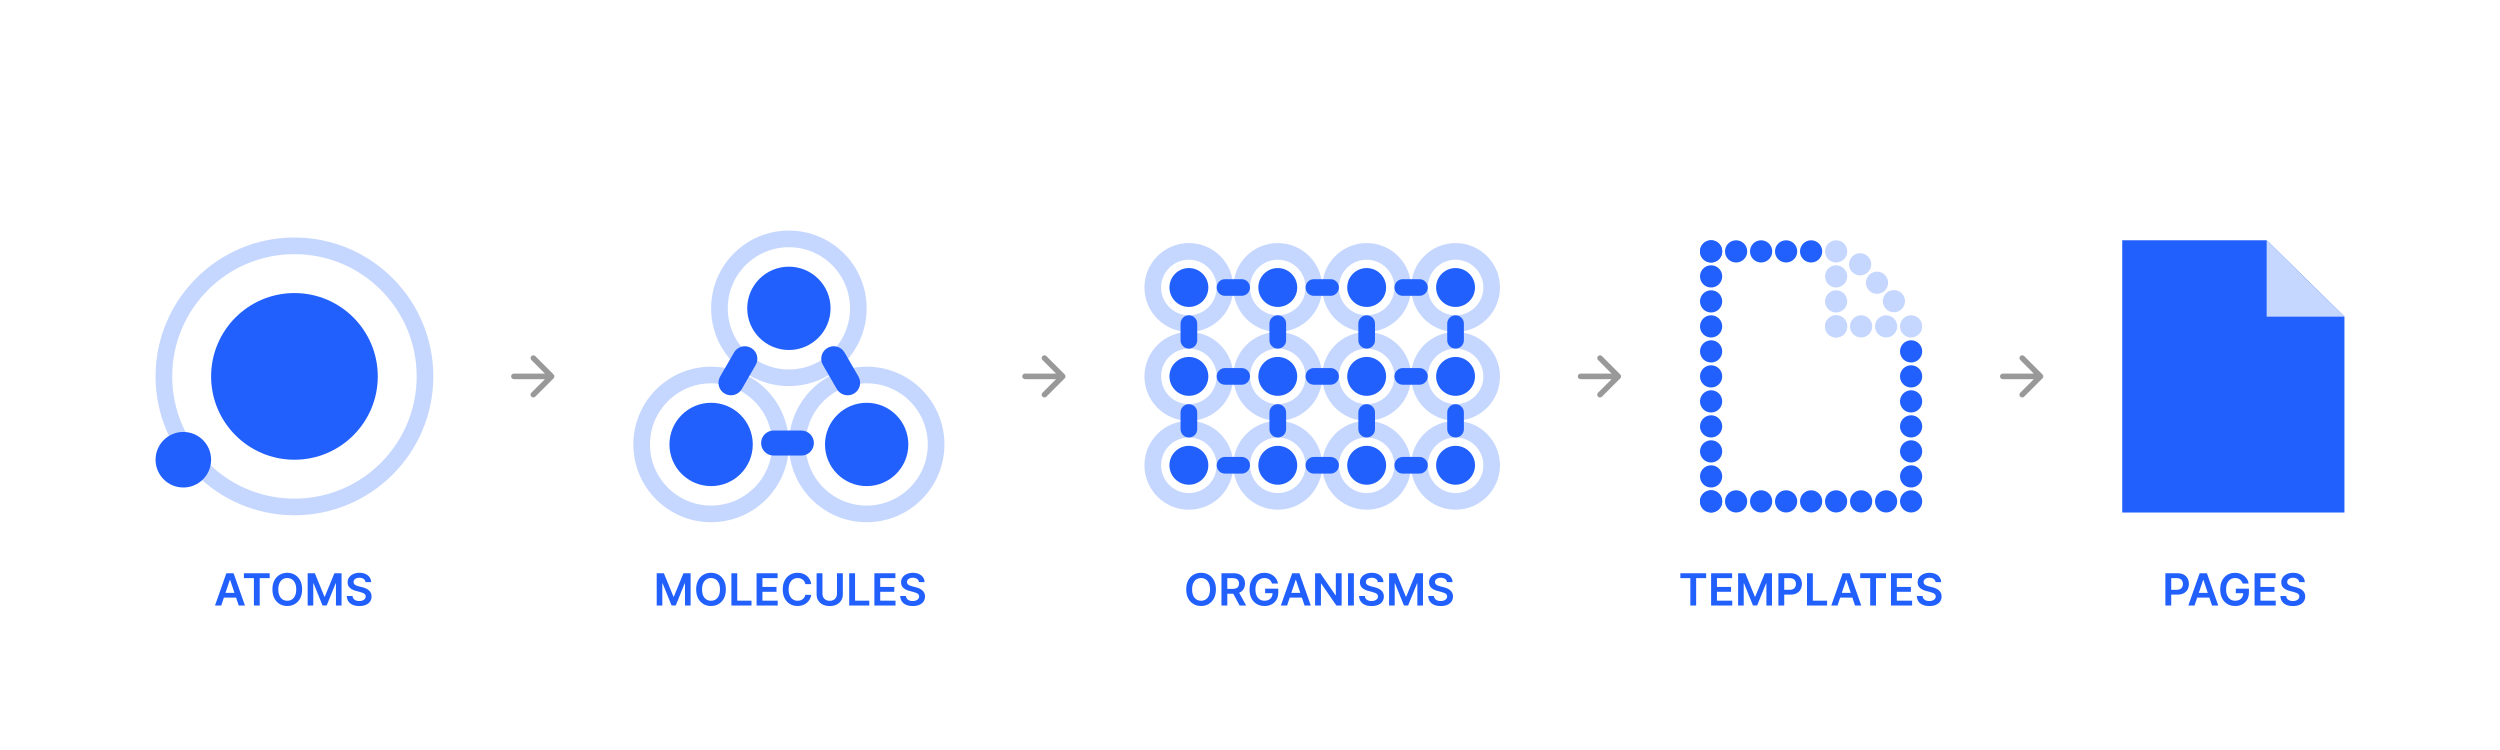
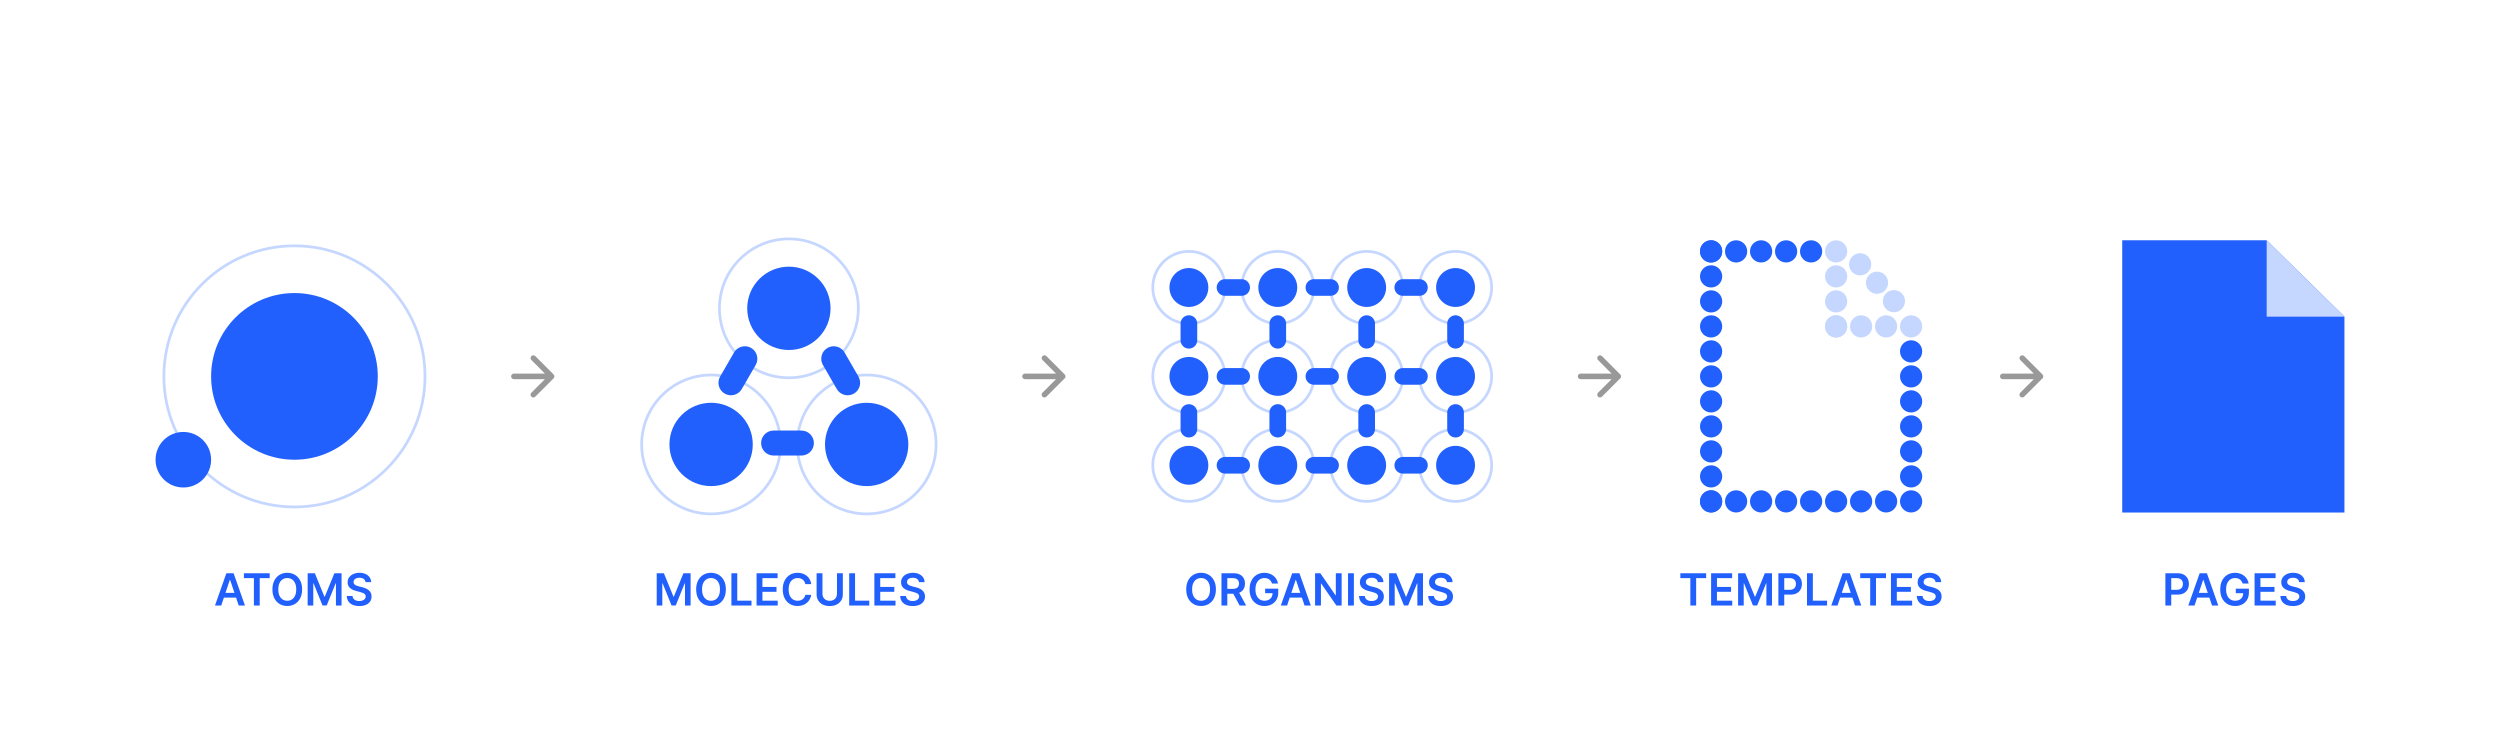
<svg xmlns="http://www.w3.org/2000/svg" width="900" height="270" viewBox="0 0 900 270" fill="none">
-   <circle cx="106" cy="135.5" r="47" stroke="#C6D7FF" stroke-width="6" />
+   <circle cx="106" cy="135.5" r="47" stroke="#C6D7FF" strokeWidth="6" />
  <circle cx="106" cy="135.5" r="30" fill="#2160FD" />
  <circle cx="66" cy="165.5" r="10" fill="#2160FD" />
  <path d="M185 136.5H196.17L191.29 141.38C190.9 141.77 190.9 142.41 191.29 142.8C191.68 143.19 192.31 143.19 192.7 142.8L199.29 136.21C199.383 136.117 199.456 136.008 199.506 135.887C199.557 135.766 199.582 135.636 199.582 135.505C199.582 135.374 199.557 135.244 199.506 135.123C199.456 135.002 199.383 134.892 199.29 134.8L192.71 128.2C192.617 128.107 192.508 128.034 192.387 127.984C192.266 127.934 192.136 127.908 192.005 127.908C191.874 127.908 191.744 127.934 191.623 127.984C191.502 128.034 191.393 128.107 191.3 128.2C191.207 128.293 191.134 128.402 191.084 128.523C191.034 128.644 191.008 128.774 191.008 128.905C191.008 129.036 191.034 129.166 191.084 129.287C191.134 129.407 191.207 129.517 191.3 129.61L196.17 134.5H185C184.45 134.5 184 134.95 184 135.5C184 136.05 184.45 136.5 185 136.5Z" fill="#999999" />
-   <circle cx="284" cy="111" r="25" stroke="#C6D7FF" stroke-width="6" />
-   <circle cx="256" cy="160" r="25" stroke="#C6D7FF" stroke-width="6" />
-   <circle cx="312" cy="160" r="25" stroke="#C6D7FF" stroke-width="6" />
+   <circle cx="284" cy="111" r="25" stroke="#C6D7FF" strokeWidth="6" />
+   <circle cx="256" cy="160" r="25" stroke="#C6D7FF" strokeWidth="6" />
+   <circle cx="312" cy="160" r="25" stroke="#C6D7FF" strokeWidth="6" />
  <circle cx="284" cy="111" r="15" fill="#2160FD" />
  <circle cx="256" cy="160" r="15" fill="#2160FD" />
  <circle cx="312" cy="160" r="15" fill="#2160FD" />
  <rect x="274" y="164" width="9" height="19" rx="4.5" transform="rotate(-90 274 164)" fill="#2160FD" />
  <rect x="294" y="127.5" width="9" height="19" rx="4.5" transform="rotate(-30 294 127.5)" fill="#2160FD" />
  <rect x="266.5" y="123" width="9" height="19" rx="4.5" transform="rotate(30 266.5 123)" fill="#2160FD" />
  <path d="M369 136.5H380.17L375.29 141.38C374.9 141.77 374.9 142.41 375.29 142.8C375.68 143.19 376.31 143.19 376.7 142.8L383.29 136.21C383.383 136.117 383.456 136.008 383.506 135.887C383.557 135.766 383.582 135.636 383.582 135.505C383.582 135.374 383.557 135.244 383.506 135.123C383.456 135.002 383.383 134.892 383.29 134.8L376.71 128.2C376.617 128.107 376.508 128.034 376.387 127.984C376.266 127.934 376.136 127.908 376.005 127.908C375.874 127.908 375.744 127.934 375.623 127.984C375.502 128.034 375.393 128.107 375.3 128.2C375.207 128.293 375.134 128.402 375.084 128.523C375.034 128.644 375.008 128.774 375.008 128.905C375.008 129.036 375.034 129.166 375.084 129.287C375.134 129.407 375.207 129.517 375.3 129.61L380.17 134.5H369C368.45 134.5 368 134.95 368 135.5C368 136.05 368.45 136.5 369 136.5Z" fill="#999999" />
-   <circle cx="428" cy="103.5" r="13" stroke="#C6D7FF" stroke-width="6" />
-   <circle cx="428" cy="135.5" r="13" stroke="#C6D7FF" stroke-width="6" />
-   <circle cx="428" cy="167.5" r="13" stroke="#C6D7FF" stroke-width="6" />
-   <circle cx="460" cy="103.5" r="13" stroke="#C6D7FF" stroke-width="6" />
-   <circle cx="460" cy="135.5" r="13" stroke="#C6D7FF" stroke-width="6" />
-   <circle cx="460" cy="167.5" r="13" stroke="#C6D7FF" stroke-width="6" />
-   <circle cx="492" cy="103.5" r="13" stroke="#C6D7FF" stroke-width="6" />
-   <circle cx="492" cy="135.5" r="13" stroke="#C6D7FF" stroke-width="6" />
-   <circle cx="492" cy="167.5" r="13" stroke="#C6D7FF" stroke-width="6" />
-   <circle cx="524" cy="103.5" r="13" stroke="#C6D7FF" stroke-width="6" />
-   <circle cx="524" cy="135.5" r="13" stroke="#C6D7FF" stroke-width="6" />
-   <circle cx="524" cy="167.5" r="13" stroke="#C6D7FF" stroke-width="6" />
+   <circle cx="428" cy="103.5" r="13" stroke="#C6D7FF" strokeWidth="6" />
+   <circle cx="428" cy="135.5" r="13" stroke="#C6D7FF" strokeWidth="6" />
+   <circle cx="428" cy="167.5" r="13" stroke="#C6D7FF" strokeWidth="6" />
+   <circle cx="460" cy="103.5" r="13" stroke="#C6D7FF" strokeWidth="6" />
+   <circle cx="460" cy="135.5" r="13" stroke="#C6D7FF" strokeWidth="6" />
+   <circle cx="460" cy="167.5" r="13" stroke="#C6D7FF" strokeWidth="6" />
+   <circle cx="492" cy="103.5" r="13" stroke="#C6D7FF" strokeWidth="6" />
+   <circle cx="492" cy="135.5" r="13" stroke="#C6D7FF" strokeWidth="6" />
+   <circle cx="492" cy="167.5" r="13" stroke="#C6D7FF" strokeWidth="6" />
+   <circle cx="524" cy="103.5" r="13" stroke="#C6D7FF" strokeWidth="6" />
+   <circle cx="524" cy="135.5" r="13" stroke="#C6D7FF" strokeWidth="6" />
+   <circle cx="524" cy="167.5" r="13" stroke="#C6D7FF" strokeWidth="6" />
  <circle cx="428" cy="103.5" r="7" fill="#2160FD" />
  <circle cx="460" cy="103.5" r="7" fill="#2160FD" />
  <circle cx="492" cy="103.5" r="7" fill="#2160FD" />
  <circle cx="524" cy="103.5" r="7" fill="#2160FD" />
  <circle cx="428" cy="135.5" r="7" fill="#2160FD" />
  <circle cx="460" cy="135.5" r="7" fill="#2160FD" />
  <circle cx="492" cy="135.5" r="7" fill="#2160FD" />
  <circle cx="524" cy="135.5" r="7" fill="#2160FD" />
  <circle cx="428" cy="167.5" r="7" fill="#2160FD" />
  <circle cx="460" cy="167.5" r="7" fill="#2160FD" />
  <circle cx="492" cy="167.5" r="7" fill="#2160FD" />
  <circle cx="524" cy="167.5" r="7" fill="#2160FD" />
  <rect x="438" y="106.5" width="6" height="12" rx="3" transform="rotate(-90 438 106.5)" fill="#2160FD" />
  <rect x="470" y="106.5" width="6" height="12" rx="3" transform="rotate(-90 470 106.5)" fill="#2160FD" />
  <rect x="438" y="138.5" width="6" height="12" rx="3" transform="rotate(-90 438 138.5)" fill="#2160FD" />
  <rect x="470" y="138.5" width="6" height="12" rx="3" transform="rotate(-90 470 138.5)" fill="#2160FD" />
  <rect x="502" y="106.5" width="6" height="12" rx="3" transform="rotate(-90 502 106.5)" fill="#2160FD" />
  <rect x="502" y="138.5" width="6" height="12" rx="3" transform="rotate(-90 502 138.5)" fill="#2160FD" />
  <rect x="438" y="170.5" width="6" height="12" rx="3" transform="rotate(-90 438 170.5)" fill="#2160FD" />
  <rect x="425" y="145.5" width="6" height="12" rx="3" fill="#2160FD" />
  <rect x="425" y="113.5" width="6" height="12" rx="3" fill="#2160FD" />
  <rect x="457" y="145.5" width="6" height="12" rx="3" fill="#2160FD" />
  <rect x="457" y="113.5" width="6" height="12" rx="3" fill="#2160FD" />
  <rect x="489" y="145.5" width="6" height="12" rx="3" fill="#2160FD" />
  <rect x="489" y="113.5" width="6" height="12" rx="3" fill="#2160FD" />
  <rect x="521" y="145.5" width="6" height="12" rx="3" fill="#2160FD" />
  <rect x="521" y="113.5" width="6" height="12" rx="3" fill="#2160FD" />
  <rect x="470" y="170.5" width="6" height="12" rx="3" transform="rotate(-90 470 170.5)" fill="#2160FD" />
  <rect x="502" y="170.5" width="6" height="12" rx="3" transform="rotate(-90 502 170.5)" fill="#2160FD" />
  <path d="M569 136.5H580.17L575.29 141.38C574.9 141.77 574.9 142.41 575.29 142.8C575.68 143.19 576.31 143.19 576.7 142.8L583.29 136.21C583.383 136.117 583.456 136.008 583.506 135.887C583.557 135.766 583.582 135.636 583.582 135.505C583.582 135.374 583.557 135.244 583.506 135.123C583.456 135.002 583.383 134.892 583.29 134.8L576.71 128.2C576.617 128.107 576.508 128.034 576.387 127.984C576.266 127.934 576.136 127.908 576.005 127.908C575.874 127.908 575.744 127.934 575.623 127.984C575.502 128.034 575.393 128.107 575.3 128.2C575.207 128.293 575.134 128.402 575.084 128.523C575.034 128.644 575.008 128.774 575.008 128.905C575.008 129.036 575.034 129.166 575.084 129.287C575.134 129.407 575.207 129.517 575.3 129.61L580.17 134.5H569C568.45 134.5 568 134.95 568 135.5C568 136.05 568.45 136.5 569 136.5Z" fill="#999999" />
  <circle cx="616" cy="90.5" r="4" fill="#2160FD" />
  <circle cx="616" cy="99.5" r="4" fill="#2160FD" />
  <circle cx="616" cy="108.5" r="4" fill="#2160FD" />
  <circle cx="616" cy="117.5" r="4" fill="#2160FD" />
  <circle cx="616" cy="126.5" r="4" fill="#2160FD" />
  <circle cx="616" cy="135.5" r="4" fill="#2160FD" />
  <circle cx="616" cy="144.5" r="4" fill="#2160FD" />
  <circle cx="616" cy="153.5" r="4" fill="#2160FD" />
  <circle cx="616" cy="162.5" r="4" fill="#2160FD" />
  <circle cx="616" cy="171.5" r="4" fill="#2160FD" />
  <circle cx="616" cy="180.5" r="4" fill="#2160FD" />
  <circle cx="688" cy="126.5" r="4" fill="#2160FD" />
  <circle cx="688" cy="135.5" r="4" fill="#2160FD" />
  <circle cx="688" cy="144.5" r="4" fill="#2160FD" />
  <circle cx="688" cy="153.5" r="4" fill="#2160FD" />
  <circle cx="688" cy="162.5" r="4" fill="#2160FD" />
  <circle cx="688" cy="171.5" r="4" fill="#2160FD" />
  <circle cx="688" cy="180.5" r="4" fill="#2160FD" />
  <circle cx="616" cy="90.5" r="4" transform="rotate(-90 616 90.5)" fill="#2160FD" />
  <circle cx="625" cy="90.5" r="4" transform="rotate(-90 625 90.5)" fill="#2160FD" />
  <circle cx="634" cy="90.5" r="4" transform="rotate(-90 634 90.5)" fill="#2160FD" />
  <circle cx="643" cy="90.5" r="4" transform="rotate(-90 643 90.5)" fill="#2160FD" />
  <circle cx="652" cy="90.5" r="4" transform="rotate(-90 652 90.5)" fill="#2160FD" />
  <circle cx="661" cy="90.5" r="4" fill="#C6D7FF" />
  <circle cx="661" cy="99.5" r="4" fill="#C6D7FF" />
  <circle cx="661" cy="108.5" r="4" fill="#C6D7FF" />
  <circle cx="661" cy="117.5" r="4" fill="#C6D7FF" />
  <circle cx="661" cy="117.5" r="4" transform="rotate(-90 661 117.5)" fill="#C6D7FF" />
  <circle cx="670" cy="117.5" r="4" transform="rotate(-90 670 117.5)" fill="#C6D7FF" />
  <circle cx="679" cy="117.5" r="4" transform="rotate(-90 679 117.5)" fill="#C6D7FF" />
  <circle cx="688" cy="117.5" r="4" transform="rotate(-90 688 117.5)" fill="#C6D7FF" />
  <circle cx="669.651" cy="95.151" r="4" transform="rotate(-42.5 669.651 95.1515)" fill="#C6D7FF" />
  <circle cx="675.732" cy="101.787" r="4" transform="rotate(-42.5 675.732 101.787)" fill="#C6D7FF" />
  <circle cx="681.812" cy="108.423" r="4" transform="rotate(-42.5 681.812 108.423)" fill="#C6D7FF" />
  <circle cx="616" cy="180.5" r="4" transform="rotate(-90 616 180.5)" fill="#2160FD" />
  <circle cx="625" cy="180.5" r="4" transform="rotate(-90 625 180.5)" fill="#2160FD" />
  <circle cx="634" cy="180.5" r="4" transform="rotate(-90 634 180.5)" fill="#2160FD" />
  <circle cx="643" cy="180.5" r="4" transform="rotate(-90 643 180.5)" fill="#2160FD" />
  <circle cx="652" cy="180.5" r="4" transform="rotate(-90 652 180.5)" fill="#2160FD" />
  <circle cx="661" cy="180.5" r="4" transform="rotate(-90 661 180.5)" fill="#2160FD" />
  <circle cx="670" cy="180.5" r="4" transform="rotate(-90 670 180.5)" fill="#2160FD" />
  <circle cx="679" cy="180.5" r="4" transform="rotate(-90 679 180.5)" fill="#2160FD" />
  <path d="M721 136.5H732.17L727.29 141.38C726.9 141.77 726.9 142.41 727.29 142.8C727.68 143.19 728.31 143.19 728.7 142.8L735.29 136.21C735.383 136.117 735.456 136.008 735.506 135.887C735.557 135.766 735.582 135.636 735.582 135.505C735.582 135.374 735.557 135.244 735.506 135.123C735.456 135.002 735.383 134.892 735.29 134.8L728.71 128.2C728.617 128.107 728.508 128.034 728.387 127.984C728.266 127.934 728.136 127.908 728.005 127.908C727.874 127.908 727.744 127.934 727.623 127.984C727.502 128.034 727.393 128.107 727.3 128.2C727.207 128.293 727.134 128.402 727.084 128.523C727.034 128.644 727.008 128.774 727.008 128.905C727.008 129.036 727.034 129.166 727.084 129.287C727.134 129.407 727.207 129.517 727.3 129.61L732.17 134.5H721C720.45 134.5 720 134.95 720 135.5C720 136.05 720.45 136.5 721 136.5Z" fill="#999999" />
  <path d="M764 86.5H816L844 114V184.5H764V86.5Z" fill="#2160FD" />
  <path d="M816 86.5L844 114H816V86.5Z" fill="#C6D7FF" />
  <path d="M79.642 218H77.392L81.489 206.364H84.091L88.193 218H85.943L82.835 208.75H82.744L79.642 218ZM79.716 213.438H85.852V215.131H79.716V213.438ZM87.808 208.131V206.364H97.092V208.131H93.496V218H91.405V208.131H87.808ZM108.764 212.182C108.764 213.436 108.529 214.509 108.06 215.403C107.594 216.294 106.957 216.975 106.151 217.449C105.348 217.922 104.437 218.159 103.418 218.159C102.399 218.159 101.486 217.922 100.679 217.449C99.876 216.972 99.24 216.288 98.77 215.398C98.304 214.504 98.071 213.432 98.071 212.182C98.071 210.928 98.304 209.856 98.77 208.966C99.24 208.072 99.876 207.388 100.679 206.915C101.486 206.441 102.399 206.205 103.418 206.205C104.437 206.205 105.348 206.441 106.151 206.915C106.957 207.388 107.594 208.072 108.06 208.966C108.529 209.856 108.764 210.928 108.764 212.182ZM106.645 212.182C106.645 211.299 106.507 210.555 106.23 209.949C105.957 209.339 105.579 208.879 105.094 208.568C104.609 208.254 104.05 208.097 103.418 208.097C102.785 208.097 102.226 208.254 101.741 208.568C101.257 208.879 100.876 209.339 100.599 209.949C100.327 210.555 100.19 211.299 100.19 212.182C100.19 213.064 100.327 213.811 100.599 214.42C100.876 215.027 101.257 215.487 101.741 215.801C102.226 216.112 102.785 216.267 103.418 216.267C104.05 216.267 104.609 216.112 105.094 215.801C105.579 215.487 105.957 215.027 106.23 214.42C106.507 213.811 106.645 213.064 106.645 212.182ZM110.757 206.364H113.337L116.791 214.795H116.928L120.382 206.364H122.962V218H120.939V210.006H120.831L117.615 217.966H116.104L112.888 209.989H112.78V218H110.757V206.364ZM131.581 209.562C131.528 209.066 131.304 208.68 130.911 208.403C130.52 208.127 130.013 207.989 129.388 207.989C128.948 207.989 128.571 208.055 128.257 208.188C127.943 208.32 127.702 208.5 127.536 208.727C127.369 208.955 127.284 209.214 127.28 209.506C127.28 209.748 127.335 209.958 127.445 210.136C127.558 210.314 127.712 210.466 127.905 210.591C128.098 210.712 128.312 210.814 128.547 210.898C128.782 210.981 129.018 211.051 129.257 211.108L130.348 211.381C130.787 211.483 131.21 211.621 131.615 211.795C132.024 211.97 132.39 212.189 132.712 212.455C133.037 212.72 133.295 213.04 133.484 213.415C133.674 213.79 133.768 214.229 133.768 214.733C133.768 215.415 133.594 216.015 133.246 216.534C132.897 217.049 132.393 217.453 131.734 217.744C131.079 218.032 130.286 218.176 129.354 218.176C128.448 218.176 127.662 218.036 126.996 217.756C126.333 217.475 125.814 217.066 125.439 216.528C125.068 215.991 124.867 215.335 124.837 214.562H126.911C126.941 214.968 127.066 215.305 127.286 215.574C127.505 215.843 127.791 216.044 128.143 216.176C128.5 216.309 128.897 216.375 129.337 216.375C129.795 216.375 130.196 216.307 130.541 216.17C130.89 216.03 131.162 215.837 131.359 215.591C131.556 215.341 131.657 215.049 131.661 214.716C131.657 214.413 131.568 214.163 131.393 213.966C131.219 213.765 130.975 213.598 130.661 213.466C130.35 213.33 129.986 213.208 129.57 213.102L128.246 212.761C127.287 212.515 126.53 212.142 125.973 211.642C125.42 211.138 125.143 210.47 125.143 209.636C125.143 208.951 125.329 208.35 125.7 207.835C126.075 207.32 126.585 206.92 127.229 206.636C127.873 206.348 128.602 206.205 129.416 206.205C130.242 206.205 130.965 206.348 131.587 206.636C132.212 206.92 132.702 207.316 133.058 207.824C133.414 208.328 133.598 208.907 133.609 209.562H131.581Z" fill="#2160FD" />
  <path d="M236.413 206.364H238.993L242.447 214.795H242.584L246.038 206.364H248.618V218H246.595V210.006H246.487L243.271 217.966H241.76L238.544 209.989H238.436V218H236.413V206.364ZM261.311 212.182C261.311 213.436 261.076 214.509 260.607 215.403C260.141 216.294 259.504 216.975 258.697 217.449C257.894 217.922 256.983 218.159 255.964 218.159C254.946 218.159 254.033 217.922 253.226 217.449C252.423 216.972 251.786 216.288 251.317 215.398C250.851 214.504 250.618 213.432 250.618 212.182C250.618 210.928 250.851 209.856 251.317 208.966C251.786 208.072 252.423 207.388 253.226 206.915C254.033 206.441 254.946 206.205 255.964 206.205C256.983 206.205 257.894 206.441 258.697 206.915C259.504 207.388 260.141 208.072 260.607 208.966C261.076 209.856 261.311 210.928 261.311 212.182ZM259.192 212.182C259.192 211.299 259.054 210.555 258.777 209.949C258.504 209.339 258.125 208.879 257.641 208.568C257.156 208.254 256.597 208.097 255.964 208.097C255.332 208.097 254.773 208.254 254.288 208.568C253.804 208.879 253.423 209.339 253.146 209.949C252.874 210.555 252.737 211.299 252.737 212.182C252.737 213.064 252.874 213.811 253.146 214.42C253.423 215.027 253.804 215.487 254.288 215.801C254.773 216.112 255.332 216.267 255.964 216.267C256.597 216.267 257.156 216.112 257.641 215.801C258.125 215.487 258.504 215.027 258.777 214.42C259.054 213.811 259.192 213.064 259.192 212.182ZM263.304 218V206.364H265.412V216.233H270.537V218H263.304ZM272.366 218V206.364H279.935V208.131H274.474V211.29H279.543V213.057H274.474V216.233H279.98V218H272.366ZM292.045 210.29H289.92C289.86 209.941 289.748 209.633 289.585 209.364C289.422 209.091 289.22 208.86 288.977 208.67C288.735 208.481 288.458 208.339 288.148 208.244C287.841 208.146 287.509 208.097 287.153 208.097C286.521 208.097 285.96 208.256 285.472 208.574C284.983 208.888 284.6 209.35 284.324 209.96C284.047 210.566 283.909 211.307 283.909 212.182C283.909 213.072 284.047 213.822 284.324 214.432C284.604 215.038 284.987 215.496 285.472 215.807C285.96 216.114 286.519 216.267 287.148 216.267C287.496 216.267 287.822 216.222 288.125 216.131C288.432 216.036 288.706 215.898 288.949 215.716C289.195 215.534 289.402 215.311 289.568 215.045C289.739 214.78 289.856 214.477 289.92 214.136L292.045 214.148C291.966 214.701 291.794 215.22 291.528 215.705C291.267 216.189 290.924 216.617 290.5 216.989C290.076 217.356 289.58 217.644 289.011 217.852C288.443 218.057 287.813 218.159 287.119 218.159C286.097 218.159 285.184 217.922 284.381 217.449C283.578 216.975 282.945 216.292 282.483 215.398C282.021 214.504 281.79 213.432 281.79 212.182C281.79 210.928 282.023 209.856 282.489 208.966C282.955 208.072 283.589 207.388 284.392 206.915C285.195 206.441 286.104 206.205 287.119 206.205C287.767 206.205 288.369 206.295 288.926 206.477C289.483 206.659 289.979 206.926 290.415 207.278C290.85 207.627 291.208 208.055 291.489 208.562C291.773 209.066 291.958 209.642 292.045 210.29ZM301.311 206.364H303.419V213.966C303.419 214.799 303.222 215.532 302.828 216.165C302.438 216.797 301.889 217.292 301.18 217.648C300.472 218 299.644 218.176 298.697 218.176C297.747 218.176 296.917 218 296.209 217.648C295.5 217.292 294.951 216.797 294.561 216.165C294.171 215.532 293.976 214.799 293.976 213.966V206.364H296.084V213.79C296.084 214.275 296.19 214.706 296.402 215.085C296.618 215.464 296.921 215.761 297.311 215.977C297.701 216.189 298.163 216.295 298.697 216.295C299.232 216.295 299.694 216.189 300.084 215.977C300.478 215.761 300.781 215.464 300.993 215.085C301.205 214.706 301.311 214.275 301.311 213.79V206.364ZM305.71 218V206.364H307.818V216.233H312.943V218H305.71ZM314.773 218V206.364H322.341V208.131H316.881V211.29H321.949V213.057H316.881V216.233H322.386V218H314.773ZM330.815 209.562C330.762 209.066 330.539 208.68 330.145 208.403C329.755 208.127 329.247 207.989 328.622 207.989C328.183 207.989 327.806 208.055 327.491 208.188C327.177 208.32 326.937 208.5 326.77 208.727C326.603 208.955 326.518 209.214 326.514 209.506C326.514 209.748 326.569 209.958 326.679 210.136C326.793 210.314 326.946 210.466 327.139 210.591C327.332 210.712 327.546 210.814 327.781 210.898C328.016 210.981 328.253 211.051 328.491 211.108L329.582 211.381C330.022 211.483 330.444 211.621 330.849 211.795C331.259 211.97 331.624 212.189 331.946 212.455C332.272 212.72 332.529 213.04 332.719 213.415C332.908 213.79 333.003 214.229 333.003 214.733C333.003 215.415 332.829 216.015 332.48 216.534C332.132 217.049 331.628 217.453 330.969 217.744C330.313 218.032 329.52 218.176 328.588 218.176C327.683 218.176 326.897 218.036 326.23 217.756C325.567 217.475 325.048 217.066 324.673 216.528C324.302 215.991 324.101 215.335 324.071 214.562H326.145C326.175 214.968 326.3 215.305 326.52 215.574C326.74 215.843 327.026 216.044 327.378 216.176C327.734 216.309 328.132 216.375 328.571 216.375C329.029 216.375 329.431 216.307 329.776 216.17C330.124 216.03 330.397 215.837 330.594 215.591C330.791 215.341 330.891 215.049 330.895 214.716C330.891 214.413 330.802 214.163 330.628 213.966C330.454 213.765 330.209 213.598 329.895 213.466C329.584 213.33 329.221 213.208 328.804 213.102L327.48 212.761C326.522 212.515 325.764 212.142 325.207 211.642C324.654 211.138 324.378 210.47 324.378 209.636C324.378 208.951 324.563 208.35 324.935 207.835C325.31 207.32 325.819 206.92 326.463 206.636C327.107 206.348 327.836 206.205 328.651 206.205C329.476 206.205 330.2 206.348 330.821 206.636C331.446 206.92 331.937 207.316 332.293 207.824C332.649 208.328 332.832 208.907 332.844 209.562H330.815Z" fill="#2160FD" />
  <path d="M437.733 212.182C437.733 213.436 437.498 214.509 437.028 215.403C436.563 216.294 435.926 216.975 435.119 217.449C434.316 217.922 433.405 218.159 432.386 218.159C431.367 218.159 430.455 217.922 429.648 217.449C428.845 216.972 428.208 216.288 427.739 215.398C427.273 214.504 427.04 213.432 427.04 212.182C427.04 210.928 427.273 209.856 427.739 208.966C428.208 208.072 428.845 207.388 429.648 206.915C430.455 206.441 431.367 206.205 432.386 206.205C433.405 206.205 434.316 206.441 435.119 206.915C435.926 207.388 436.563 208.072 437.028 208.966C437.498 209.856 437.733 210.928 437.733 212.182ZM435.614 212.182C435.614 211.299 435.475 210.555 435.199 209.949C434.926 209.339 434.547 208.879 434.062 208.568C433.578 208.254 433.019 208.097 432.386 208.097C431.754 208.097 431.195 208.254 430.71 208.568C430.225 208.879 429.845 209.339 429.568 209.949C429.295 210.555 429.159 211.299 429.159 212.182C429.159 213.064 429.295 213.811 429.568 214.42C429.845 215.027 430.225 215.487 430.71 215.801C431.195 216.112 431.754 216.267 432.386 216.267C433.019 216.267 433.578 216.112 434.062 215.801C434.547 215.487 434.926 215.027 435.199 214.42C435.475 213.811 435.614 213.064 435.614 212.182ZM439.726 218V206.364H444.089C444.983 206.364 445.733 206.519 446.339 206.83C446.949 207.14 447.41 207.576 447.72 208.136C448.035 208.693 448.192 209.343 448.192 210.085C448.192 210.831 448.033 211.479 447.714 212.028C447.4 212.574 446.936 212.996 446.322 213.295C445.709 213.591 444.955 213.739 444.061 213.739H440.953V211.989H443.777C444.3 211.989 444.728 211.917 445.061 211.773C445.394 211.625 445.641 211.411 445.8 211.131C445.963 210.847 446.044 210.498 446.044 210.085C446.044 209.672 445.963 209.32 445.8 209.028C445.637 208.733 445.389 208.509 445.055 208.358C444.722 208.203 444.292 208.125 443.766 208.125H441.834V218H439.726ZM445.737 212.727L448.618 218H446.266L443.436 212.727H445.737ZM457.928 210.08C457.833 209.773 457.702 209.498 457.536 209.256C457.373 209.009 457.176 208.799 456.945 208.625C456.717 208.451 456.456 208.32 456.161 208.233C455.865 208.142 455.543 208.097 455.195 208.097C454.57 208.097 454.013 208.254 453.524 208.568C453.036 208.883 452.651 209.345 452.371 209.955C452.094 210.561 451.956 211.299 451.956 212.17C451.956 213.049 452.094 213.794 452.371 214.403C452.647 215.013 453.032 215.477 453.524 215.795C454.017 216.11 454.589 216.267 455.24 216.267C455.831 216.267 456.342 216.153 456.774 215.926C457.21 215.699 457.545 215.377 457.78 214.96C458.015 214.54 458.132 214.047 458.132 213.483L458.609 213.557H455.45V211.909H460.172V213.307C460.172 214.303 459.96 215.165 459.536 215.892C459.111 216.619 458.528 217.18 457.786 217.574C457.043 217.964 456.191 218.159 455.229 218.159C454.157 218.159 453.215 217.919 452.405 217.438C451.598 216.953 450.967 216.265 450.513 215.375C450.062 214.481 449.837 213.42 449.837 212.193C449.837 211.254 449.969 210.415 450.234 209.676C450.503 208.938 450.878 208.311 451.359 207.795C451.84 207.277 452.405 206.883 453.053 206.614C453.7 206.341 454.405 206.205 455.166 206.205C455.81 206.205 456.411 206.299 456.967 206.489C457.524 206.674 458.018 206.939 458.45 207.284C458.886 207.629 459.244 208.038 459.524 208.511C459.804 208.985 459.988 209.508 460.075 210.08H457.928ZM463.345 218H461.095L465.192 206.364H467.794L471.896 218H469.646L466.538 208.75H466.447L463.345 218ZM463.419 213.438H469.555V215.131H463.419V213.438ZM482.991 206.364V218H481.116L475.634 210.074H475.537V218H473.429V206.364H475.315L480.793 214.295H480.895V206.364H482.991ZM487.396 206.364V218H485.288V206.364H487.396ZM496.003 209.562C495.95 209.066 495.726 208.68 495.332 208.403C494.942 208.127 494.435 207.989 493.81 207.989C493.37 207.989 492.993 208.055 492.679 208.188C492.365 208.32 492.124 208.5 491.957 208.727C491.791 208.955 491.705 209.214 491.702 209.506C491.702 209.748 491.757 209.958 491.866 210.136C491.98 210.314 492.134 210.466 492.327 210.591C492.52 210.712 492.734 210.814 492.969 210.898C493.204 210.981 493.44 211.051 493.679 211.108L494.77 211.381C495.209 211.483 495.632 211.621 496.037 211.795C496.446 211.97 496.812 212.189 497.134 212.455C497.459 212.72 497.717 213.04 497.906 213.415C498.096 213.79 498.19 214.229 498.19 214.733C498.19 215.415 498.016 216.015 497.668 216.534C497.319 217.049 496.815 217.453 496.156 217.744C495.501 218.032 494.707 218.176 493.776 218.176C492.87 218.176 492.084 218.036 491.418 217.756C490.755 217.475 490.236 217.066 489.861 216.528C489.49 215.991 489.289 215.335 489.259 214.562H491.332C491.363 214.968 491.488 215.305 491.707 215.574C491.927 215.843 492.213 216.044 492.565 216.176C492.921 216.309 493.319 216.375 493.759 216.375C494.217 216.375 494.618 216.307 494.963 216.17C495.312 216.03 495.584 215.837 495.781 215.591C495.978 215.341 496.079 215.049 496.082 214.716C496.079 214.413 495.99 214.163 495.815 213.966C495.641 213.765 495.397 213.598 495.082 213.466C494.772 213.33 494.408 213.208 493.991 213.102L492.668 212.761C491.709 212.515 490.952 212.142 490.395 211.642C489.842 211.138 489.565 210.47 489.565 209.636C489.565 208.951 489.751 208.35 490.122 207.835C490.497 207.32 491.007 206.92 491.651 206.636C492.295 206.348 493.024 206.205 493.838 206.205C494.664 206.205 495.387 206.348 496.009 206.636C496.634 206.92 497.124 207.316 497.48 207.824C497.836 208.328 498.02 208.907 498.031 209.562H496.003ZM500.07 206.364H502.649L506.104 214.795H506.24L509.695 206.364H512.274V218H510.251V210.006H510.143L506.928 217.966H505.416L502.2 209.989H502.092V218H500.07V206.364ZM520.893 209.562C520.84 209.066 520.617 208.68 520.223 208.403C519.833 208.127 519.325 207.989 518.7 207.989C518.261 207.989 517.884 208.055 517.57 208.188C517.255 208.32 517.015 208.5 516.848 208.727C516.681 208.955 516.596 209.214 516.592 209.506C516.592 209.748 516.647 209.958 516.757 210.136C516.871 210.314 517.024 210.466 517.217 210.591C517.411 210.712 517.625 210.814 517.859 210.898C518.094 210.981 518.331 211.051 518.57 211.108L519.661 211.381C520.1 211.483 520.522 211.621 520.928 211.795C521.337 211.97 521.702 212.189 522.024 212.455C522.35 212.72 522.607 213.04 522.797 213.415C522.986 213.79 523.081 214.229 523.081 214.733C523.081 215.415 522.907 216.015 522.558 216.534C522.21 217.049 521.706 217.453 521.047 217.744C520.392 218.032 519.598 218.176 518.666 218.176C517.761 218.176 516.975 218.036 516.308 217.756C515.645 217.475 515.126 217.066 514.751 216.528C514.38 215.991 514.179 215.335 514.149 214.562H516.223C516.253 214.968 516.378 215.305 516.598 215.574C516.818 215.843 517.104 216.044 517.456 216.176C517.812 216.309 518.21 216.375 518.649 216.375C519.107 216.375 519.509 216.307 519.854 216.17C520.202 216.03 520.475 215.837 520.672 215.591C520.869 215.341 520.969 215.049 520.973 214.716C520.969 214.413 520.88 214.163 520.706 213.966C520.532 213.765 520.287 213.598 519.973 213.466C519.662 213.33 519.299 213.208 518.882 213.102L517.558 212.761C516.6 212.515 515.842 212.142 515.286 211.642C514.732 211.138 514.456 210.47 514.456 209.636C514.456 208.951 514.642 208.35 515.013 207.835C515.388 207.32 515.897 206.92 516.541 206.636C517.185 206.348 517.914 206.205 518.729 206.205C519.554 206.205 520.278 206.348 520.899 206.636C521.524 206.92 522.015 207.316 522.371 207.824C522.727 208.328 522.911 208.907 522.922 209.562H520.893Z" fill="#2160FD" />
  <path d="M604.925 208.131V206.364H614.21V208.131H610.613V218H608.522V208.131H604.925ZM615.999 218V206.364H623.567V208.131H618.107V211.29H623.175V213.057H618.107V216.233H623.613V218H615.999ZM625.718 206.364H628.298L631.752 214.795H631.888L635.343 206.364H637.923V218H635.9V210.006H635.792L632.576 217.966H631.065L627.849 209.989H627.741V218H625.718V206.364ZM640.218 218V206.364H644.582C645.476 206.364 646.226 206.53 646.832 206.864C647.442 207.197 647.902 207.655 648.212 208.239C648.527 208.818 648.684 209.477 648.684 210.216C648.684 210.962 648.527 211.625 648.212 212.205C647.898 212.784 647.434 213.241 646.82 213.574C646.207 213.903 645.451 214.068 644.553 214.068H641.661V212.335H644.269C644.792 212.335 645.22 212.244 645.553 212.062C645.887 211.881 646.133 211.631 646.292 211.312C646.455 210.994 646.536 210.629 646.536 210.216C646.536 209.803 646.455 209.439 646.292 209.125C646.133 208.811 645.885 208.566 645.548 208.392C645.214 208.214 644.784 208.125 644.258 208.125H642.326V218H640.218ZM650.515 218V206.364H652.623V216.233H657.748V218H650.515ZM661.509 218H659.259L663.356 206.364H665.958L670.06 218H667.81L664.702 208.75H664.612L661.509 218ZM661.583 213.438H667.719V215.131H661.583V213.438ZM669.675 208.131V206.364H678.96V208.131H675.363V218H673.272V208.131H669.675ZM680.749 218V206.364H688.317V208.131H682.857V211.29H687.925V213.057H682.857V216.233H688.363V218H680.749ZM696.792 209.562C696.739 209.066 696.515 208.68 696.121 208.403C695.731 208.127 695.224 207.989 694.599 207.989C694.159 207.989 693.782 208.055 693.468 208.188C693.154 208.32 692.913 208.5 692.746 208.727C692.58 208.955 692.495 209.214 692.491 209.506C692.491 209.748 692.546 209.958 692.656 210.136C692.769 210.314 692.923 210.466 693.116 210.591C693.309 210.712 693.523 210.814 693.758 210.898C693.993 210.981 694.229 211.051 694.468 211.108L695.559 211.381C695.998 211.483 696.421 211.621 696.826 211.795C697.235 211.97 697.601 212.189 697.923 212.455C698.248 212.72 698.506 213.04 698.695 213.415C698.885 213.79 698.979 214.229 698.979 214.733C698.979 215.415 698.805 216.015 698.457 216.534C698.108 217.049 697.604 217.453 696.945 217.744C696.29 218.032 695.496 218.176 694.565 218.176C693.659 218.176 692.873 218.036 692.207 217.756C691.544 217.475 691.025 217.066 690.65 216.528C690.279 215.991 690.078 215.335 690.048 214.562H692.121C692.152 214.968 692.277 215.305 692.496 215.574C692.716 215.843 693.002 216.044 693.354 216.176C693.71 216.309 694.108 216.375 694.548 216.375C695.006 216.375 695.407 216.307 695.752 216.17C696.101 216.03 696.373 215.837 696.57 215.591C696.767 215.341 696.868 215.049 696.871 214.716C696.868 214.413 696.779 214.163 696.604 213.966C696.43 213.765 696.186 213.598 695.871 213.466C695.561 213.33 695.197 213.208 694.781 213.102L693.457 212.761C692.498 212.515 691.741 212.142 691.184 211.642C690.631 211.138 690.354 210.47 690.354 209.636C690.354 208.951 690.54 208.35 690.911 207.835C691.286 207.32 691.796 206.92 692.44 206.636C693.084 206.348 693.813 206.205 694.627 206.205C695.453 206.205 696.176 206.348 696.798 206.636C697.423 206.92 697.913 207.316 698.269 207.824C698.625 208.328 698.809 208.907 698.82 209.562H696.792Z" fill="#2160FD" />
  <path d="M779.538 218V206.364H783.902C784.796 206.364 785.546 206.53 786.152 206.864C786.762 207.197 787.222 207.655 787.533 208.239C787.847 208.818 788.004 209.477 788.004 210.216C788.004 210.962 787.847 211.625 787.533 212.205C787.218 212.784 786.754 213.241 786.141 213.574C785.527 213.903 784.771 214.068 783.874 214.068H780.982V212.335H783.589C784.112 212.335 784.54 212.244 784.874 212.062C785.207 211.881 785.453 211.631 785.612 211.312C785.775 210.994 785.857 210.629 785.857 210.216C785.857 209.803 785.775 209.439 785.612 209.125C785.453 208.811 785.205 208.566 784.868 208.392C784.535 208.214 784.105 208.125 783.578 208.125H781.646V218H779.538ZM790.033 218H787.783L791.879 206.364H794.482L798.584 218H796.334L793.226 208.75H793.135L790.033 218ZM790.107 213.438H796.243V215.131H790.107V213.438ZM807.365 210.08C807.27 209.773 807.14 209.498 806.973 209.256C806.81 209.009 806.613 208.799 806.382 208.625C806.155 208.451 805.893 208.32 805.598 208.233C805.303 208.142 804.981 208.097 804.632 208.097C804.007 208.097 803.45 208.254 802.962 208.568C802.473 208.883 802.089 209.345 801.808 209.955C801.532 210.561 801.393 211.299 801.393 212.17C801.393 213.049 801.532 213.794 801.808 214.403C802.085 215.013 802.469 215.477 802.962 215.795C803.454 216.11 804.026 216.267 804.678 216.267C805.268 216.267 805.78 216.153 806.212 215.926C806.647 215.699 806.982 215.377 807.217 214.96C807.452 214.54 807.57 214.047 807.57 213.483L808.047 213.557H804.888V211.909H809.609V213.307C809.609 214.303 809.397 215.165 808.973 215.892C808.549 216.619 807.965 217.18 807.223 217.574C806.481 217.964 805.628 218.159 804.666 218.159C803.594 218.159 802.653 217.919 801.842 217.438C801.036 216.953 800.405 216.265 799.95 215.375C799.5 214.481 799.274 213.42 799.274 212.193C799.274 211.254 799.407 210.415 799.672 209.676C799.941 208.938 800.316 208.311 800.797 207.795C801.278 207.277 801.842 206.883 802.49 206.614C803.138 206.341 803.842 206.205 804.604 206.205C805.248 206.205 805.848 206.299 806.405 206.489C806.962 206.674 807.456 206.939 807.888 207.284C808.323 207.629 808.681 208.038 808.962 208.511C809.242 208.985 809.426 209.508 809.513 210.08H807.365ZM811.648 218V206.364H819.216V208.131H813.756V211.29H818.824V213.057H813.756V216.233H819.261V218H811.648ZM827.69 209.562C827.637 209.066 827.414 208.68 827.02 208.403C826.63 208.127 826.122 207.989 825.497 207.989C825.058 207.989 824.681 208.055 824.366 208.188C824.052 208.32 823.812 208.5 823.645 208.727C823.478 208.955 823.393 209.214 823.389 209.506C823.389 209.748 823.444 209.958 823.554 210.136C823.668 210.314 823.821 210.466 824.014 210.591C824.207 210.712 824.421 210.814 824.656 210.898C824.891 210.981 825.128 211.051 825.366 211.108L826.457 211.381C826.897 211.483 827.319 211.621 827.724 211.795C828.134 211.97 828.499 212.189 828.821 212.455C829.147 212.72 829.404 213.04 829.594 213.415C829.783 213.79 829.878 214.229 829.878 214.733C829.878 215.415 829.704 216.015 829.355 216.534C829.007 217.049 828.503 217.453 827.844 217.744C827.188 218.032 826.395 218.176 825.463 218.176C824.558 218.176 823.772 218.036 823.105 217.756C822.442 217.475 821.923 217.066 821.548 216.528C821.177 215.991 820.976 215.335 820.946 214.562H823.02C823.05 214.968 823.175 215.305 823.395 215.574C823.615 215.843 823.901 216.044 824.253 216.176C824.609 216.309 825.007 216.375 825.446 216.375C825.904 216.375 826.306 216.307 826.651 216.17C826.999 216.03 827.272 215.837 827.469 215.591C827.666 215.341 827.766 215.049 827.77 214.716C827.766 214.413 827.677 214.163 827.503 213.966C827.329 213.765 827.084 213.598 826.77 213.466C826.459 213.33 826.096 213.208 825.679 213.102L824.355 212.761C823.397 212.515 822.639 212.142 822.082 211.642C821.529 211.138 821.253 210.47 821.253 209.636C821.253 208.951 821.438 208.35 821.81 207.835C822.185 207.32 822.694 206.92 823.338 206.636C823.982 206.348 824.711 206.205 825.526 206.205C826.351 206.205 827.075 206.348 827.696 206.636C828.321 206.92 828.812 207.316 829.168 207.824C829.524 208.328 829.707 208.907 829.719 209.562H827.69Z" fill="#2160FD" />
</svg>
